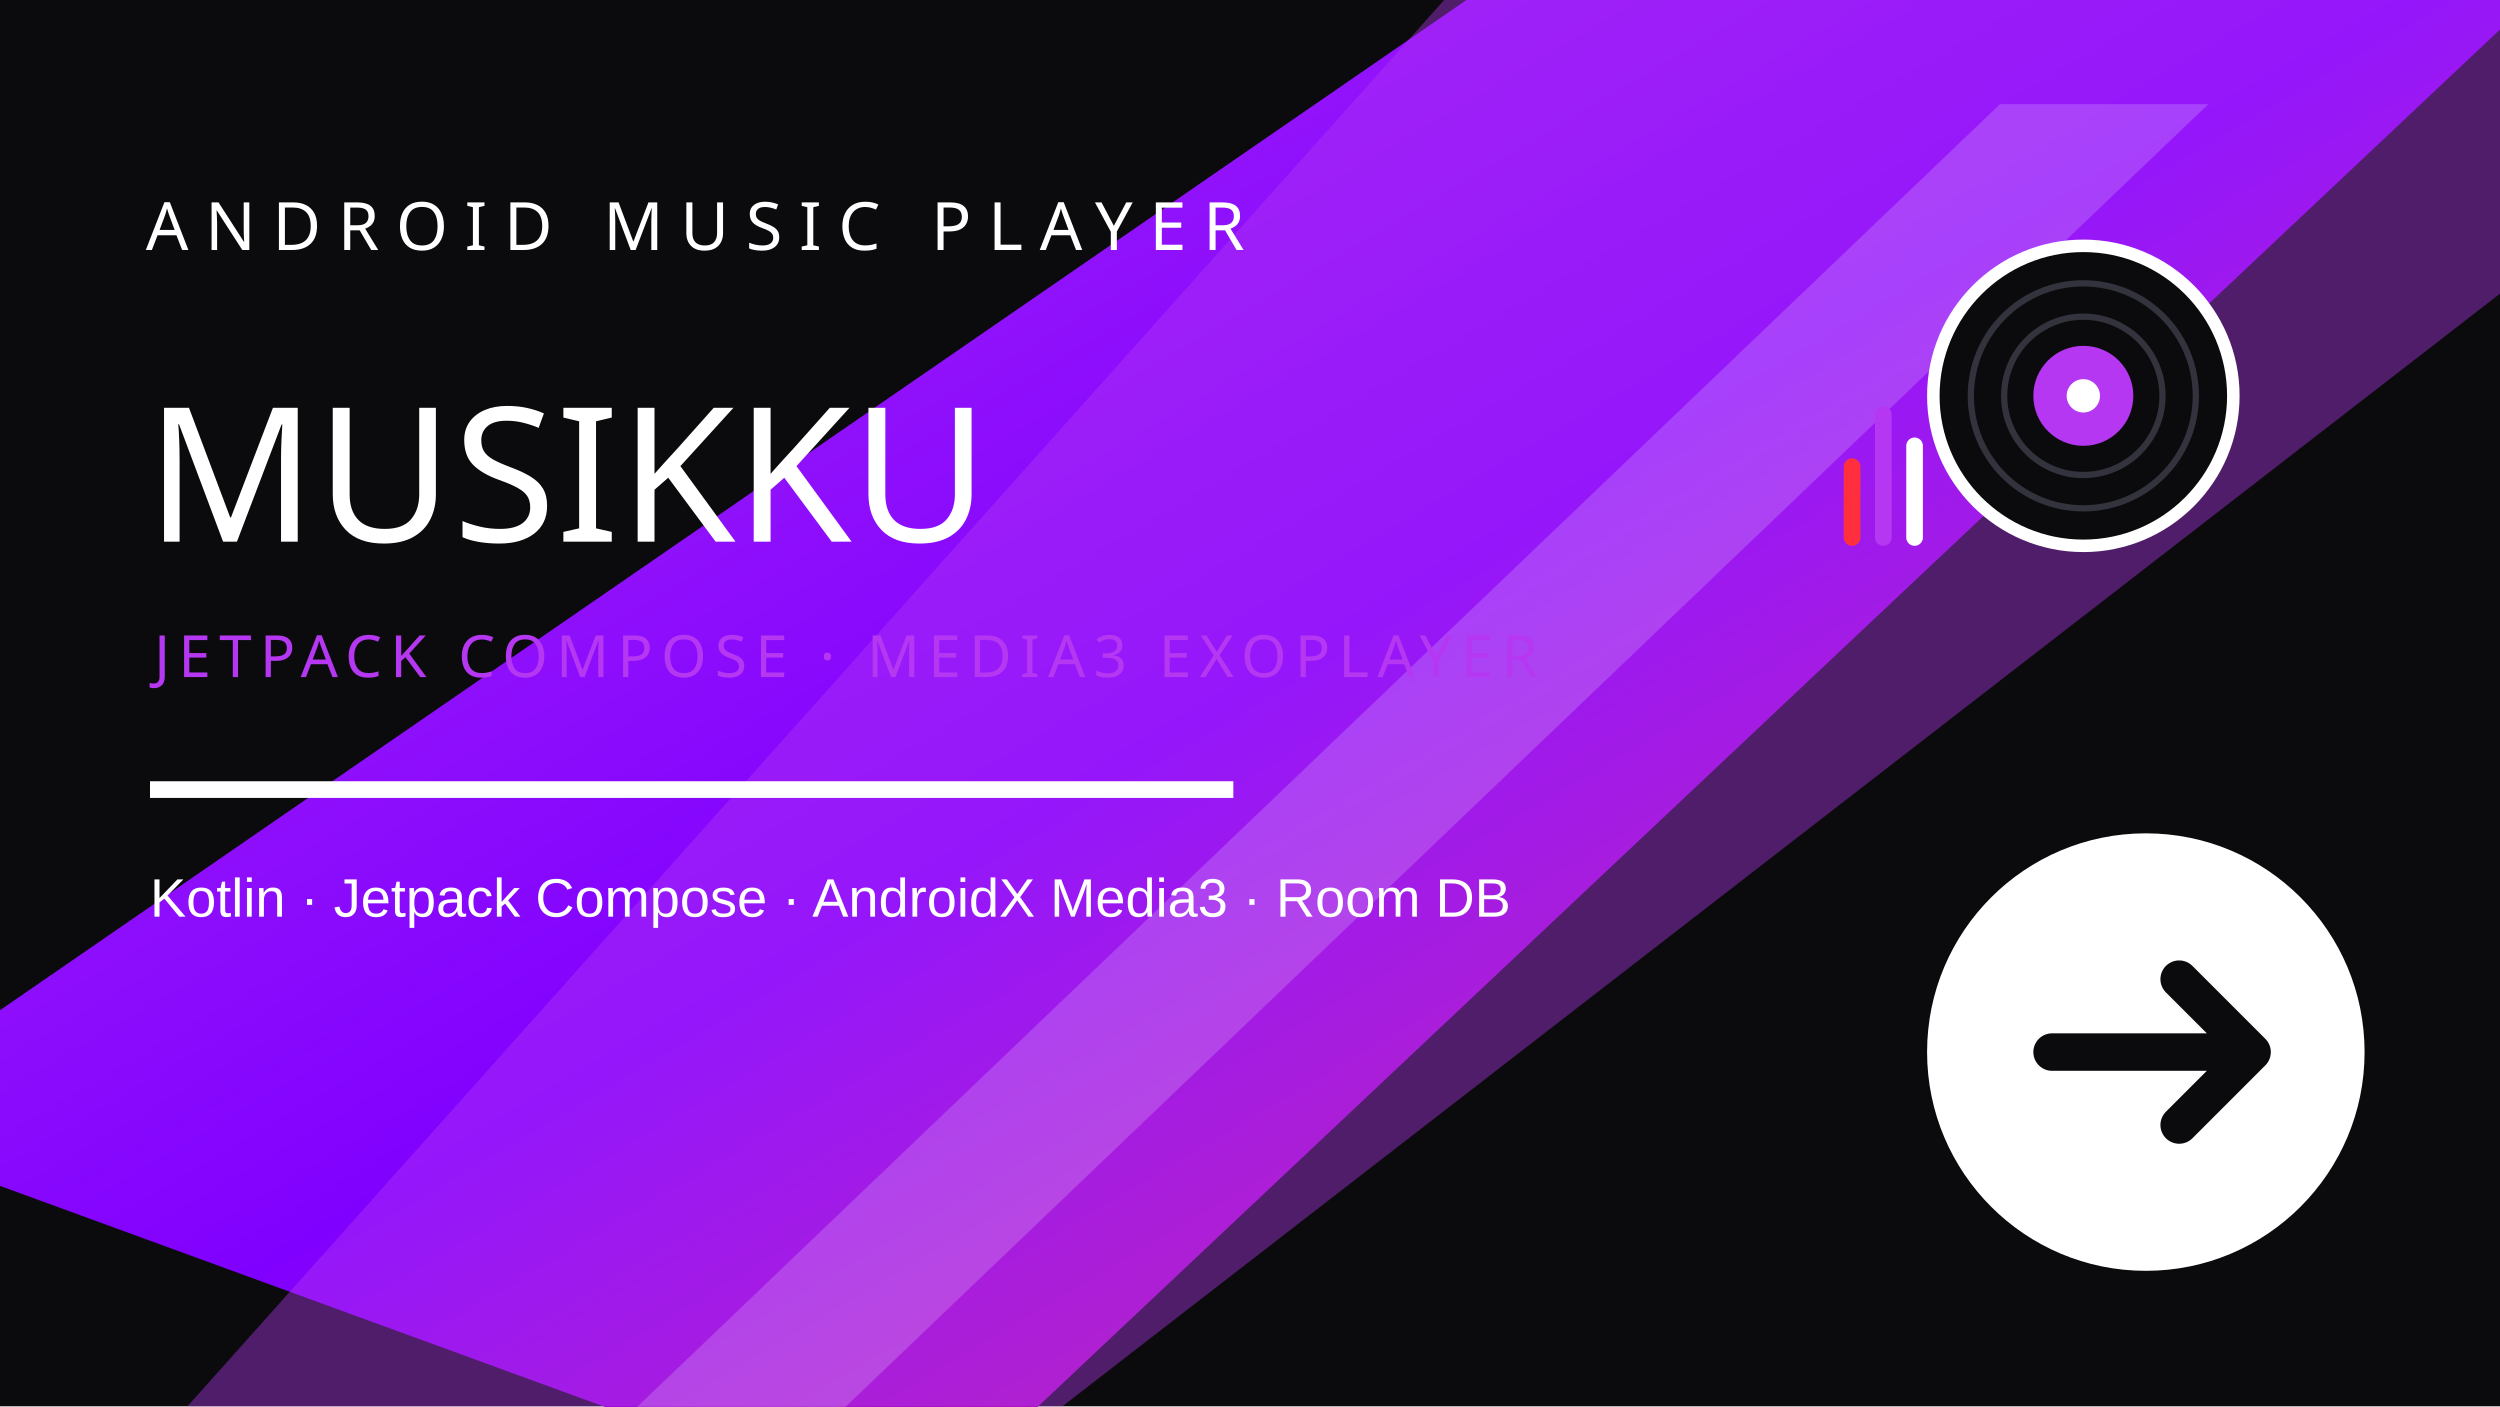
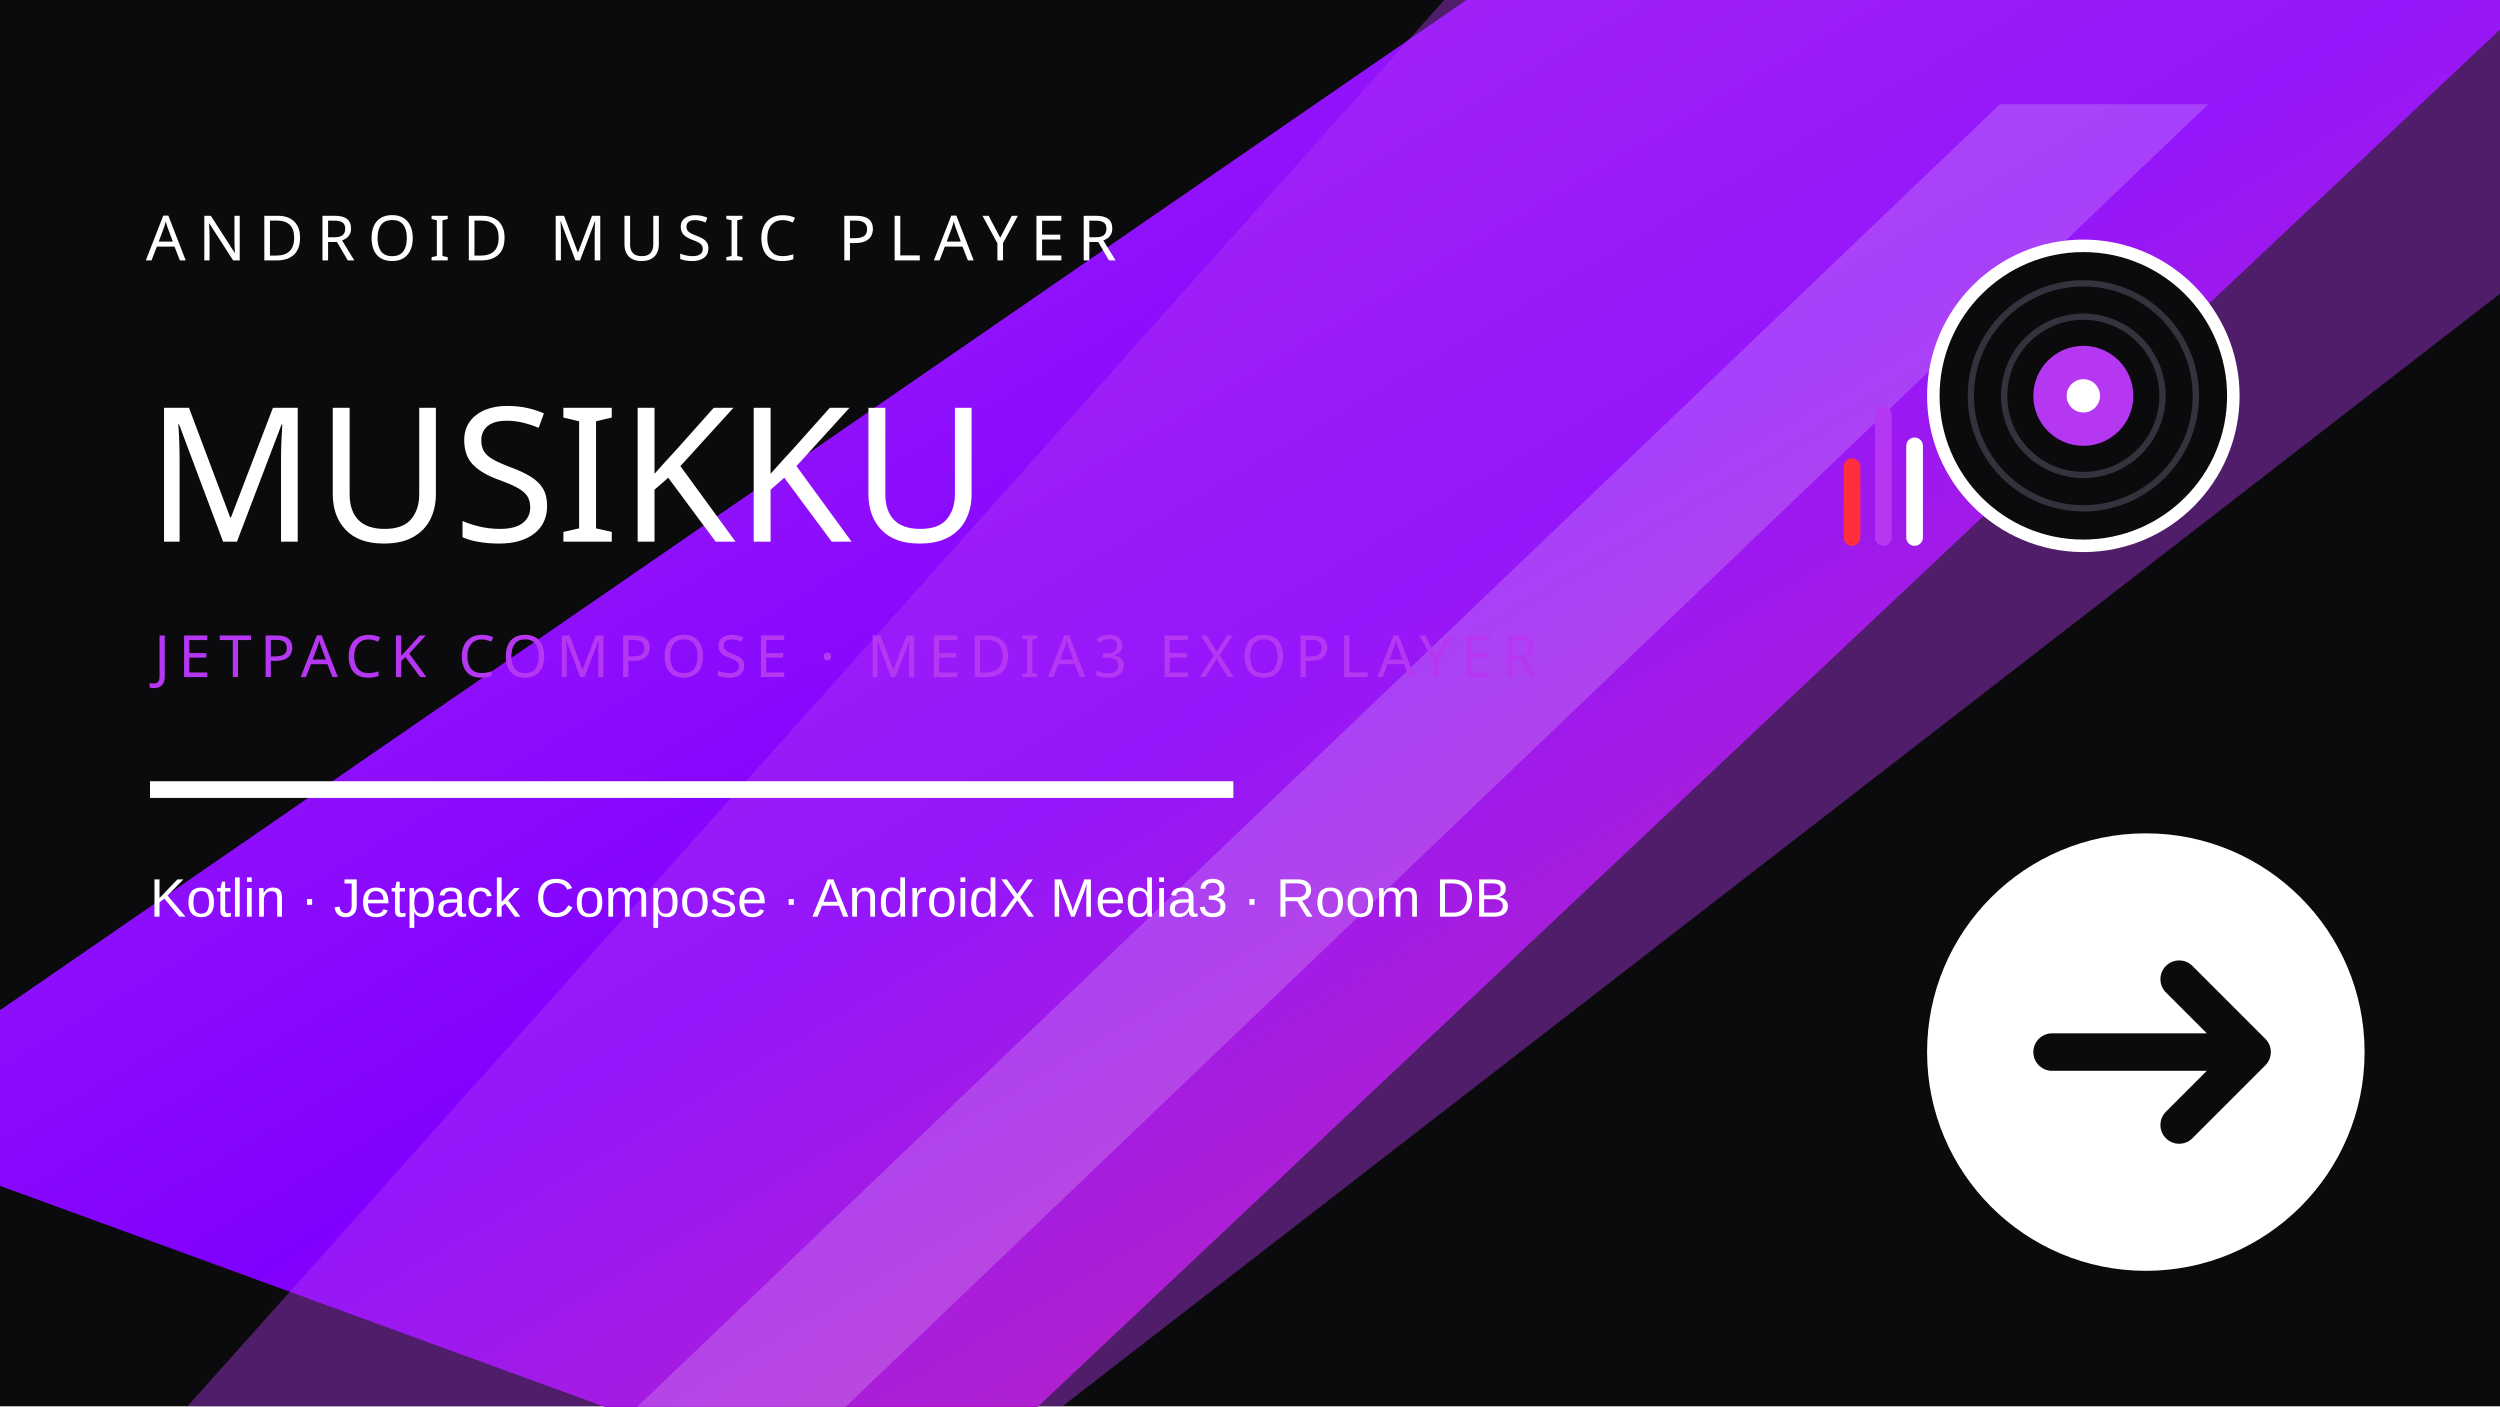
<svg xmlns="http://www.w3.org/2000/svg" viewBox="0 0 1200 675">
  <defs>
    <linearGradient id="musikGrad" x1="0%" y1="0%" x2="100%" y2="100%">
      <stop offset="0%" stop-color="#b537f2" />
      <stop offset="50%" stop-color="#8000ff" />
      <stop offset="100%" stop-color="#ff2f3d" />
    </linearGradient>
  </defs>
  <rect width="1200" height="675" fill="#0b0b0d" />
  <path d="M-80 540L820-80h480L440 730z" fill="url(#musikGrad)" />
  <path d="M720-30h520v140L510 675H90z" fill="#b537f2" opacity=".4" />
  <path d="M280 700L960 50h100L380 700z" fill="#ffffff" opacity=".18" />
  <g transform="translate(920, 110)">
    <circle cx="80" cy="80" r="72" fill="#0b0b0d" stroke="#ffffff" stroke-width="6" />
    <circle cx="80" cy="80" r="54" fill="none" stroke="#33333d" stroke-width="3" />
    <circle cx="80" cy="80" r="38" fill="none" stroke="#33333d" stroke-width="3" />
    <circle cx="80" cy="80" r="24" fill="#b537f2" />
    <circle cx="80" cy="80" r="8" fill="#ffffff" />
    <rect x="-35" y="110" width="8" height="42" fill="#ff2f3d" rx="4" />
    <rect x="-20" y="85" width="8" height="67" fill="#b537f2" rx="4" />
    <rect x="-5" y="100" width="8" height="52" fill="#ffffff" rx="4" />
  </g>
  <g fill="#fff" font-family="Arial Black,Impact,sans-serif">
-     <text x="70" y="120" font-size="32" letter-spacing="8">ANDROID MUSIC PLAYER</text>
+     <text x="70" y="125" font-size="30" letter-spacing="6">ANDROID MUSIC PLAYER</text>
    <text x="70" y="260" font-size="90">MUSIKKU</text>
    <text x="74" y="325" font-size="28" letter-spacing="4" fill="#b537f2">JETPACK COMPOSE · MEDIA3 EXOPLAYER</text>
  </g>
  <rect x="72" y="375" width="520" height="8" fill="#fff" />
  <text x="72" y="440" fill="#fff" font-size="26" font-family="Arial,sans-serif">Kotlin · Jetpack Compose · AndroidX Media3 · Room DB</text>
  <circle cx="1030" cy="505" r="105" fill="#fff" />
  <path d="M985 505h96m-35-35 35 35-35 35" fill="none" stroke="#0b0b0d" stroke-width="18" stroke-linecap="round" stroke-linejoin="round" />
</svg>
